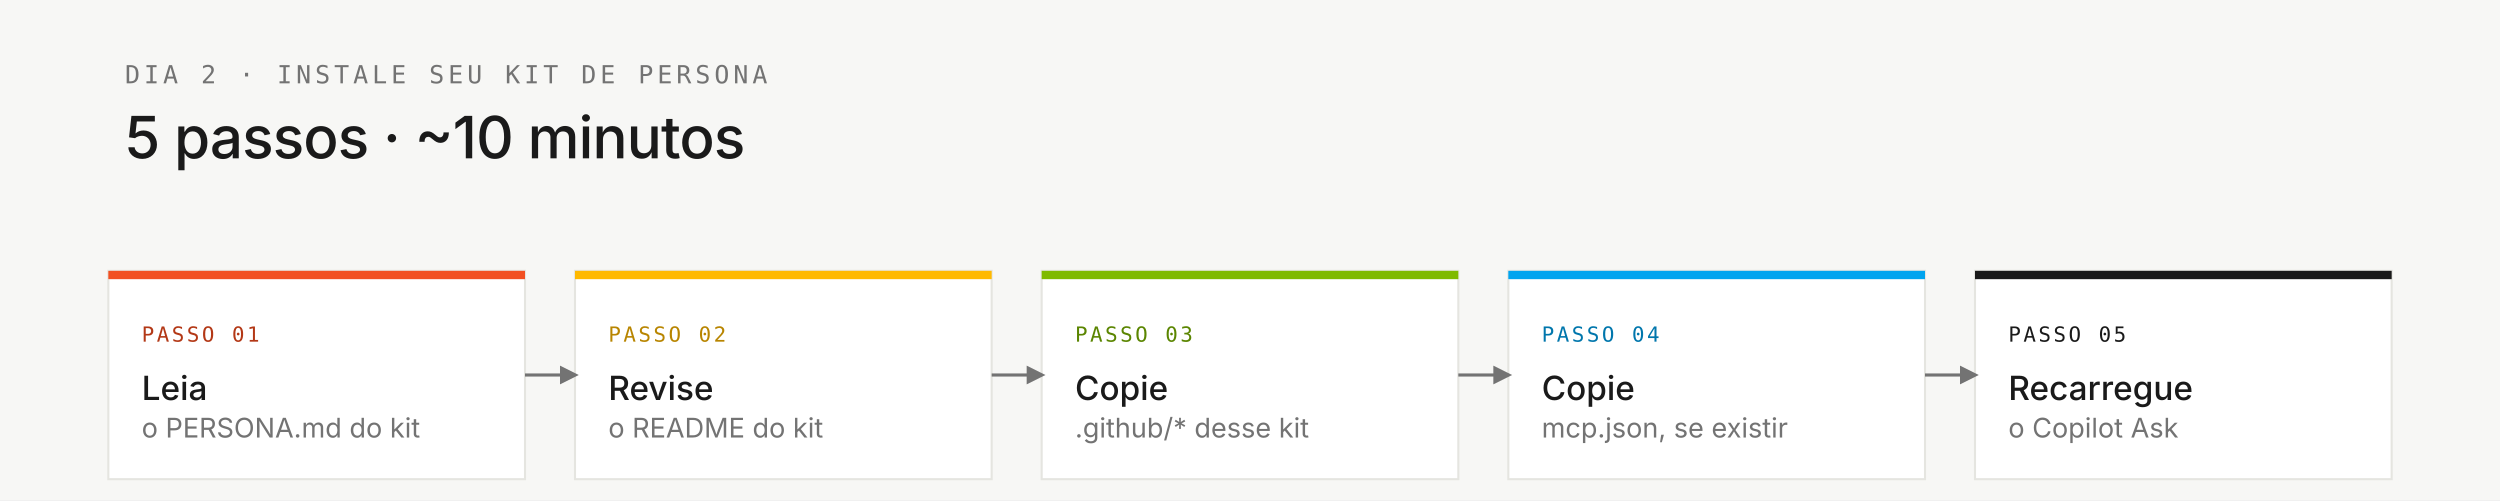
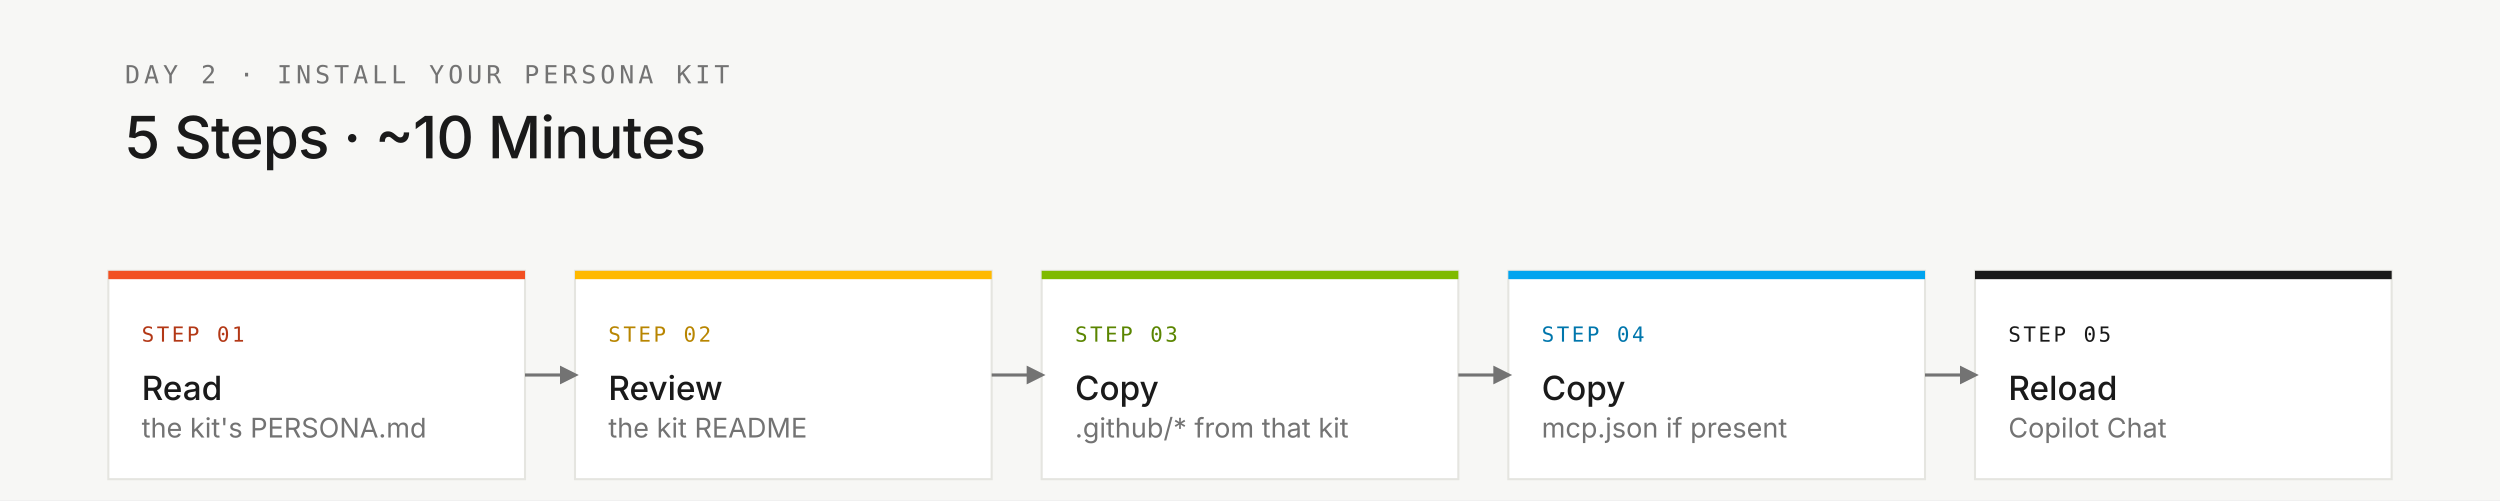
<svg xmlns="http://www.w3.org/2000/svg" viewBox="0 0 1200 240" font-family="Inter, system-ui, sans-serif">
  <rect width="1200" height="240" fill="#F7F7F5" />
-   <text x="60" y="40" fill="#737373" font-family="JetBrains Mono, monospace" font-size="12" font-weight="500" letter-spacing="1.9">DIA 2 · INSTALE SEU KIT DE PERSONA</text>
-   <text x="60" y="76" fill="#1A1A1A" font-size="28" font-weight="500" letter-spacing="-0.4">5 passos · ~10 minutos</text>
+   <text x="60" y="40" fill="#737373" font-family="JetBrains Mono, monospace" font-size="12" font-weight="500" letter-spacing="1.9">DAY 2 · INSTALL YOUR PERSONA KIT</text>
+   <text x="60" y="76" fill="#1A1A1A" font-size="28" font-weight="500" letter-spacing="-0.4">5 Steps · ~10 Minutes</text>
  <g transform="translate(52, 130)">
    <rect width="200" height="100" fill="#FFFFFF" stroke="#E5E5E0" stroke-width="1" />
    <rect x="0" y="0" width="200" height="4" fill="#F25022" />
-     <text x="16" y="34" fill="#B33816" font-family="JetBrains Mono, monospace" font-size="10" font-weight="500" letter-spacing="1.2">PASSO 01</text>
-     <text x="16" y="62" fill="#1A1A1A" font-size="16" font-weight="500">Leia</text>
-     <text x="16" y="80" fill="#737373" font-size="13">o PERSONA.md do kit</text>
+     <text x="16" y="34" fill="#B33816" font-family="JetBrains Mono, monospace" font-size="10" font-weight="500" letter-spacing="1.2">STEP 01</text>
+     <text x="16" y="62" fill="#1A1A1A" font-size="16" font-weight="500">Read</text>
+     <text x="16" y="80" fill="#737373" font-size="13">the kit's PERSONA.md</text>
  </g>
  <g transform="translate(276, 130)">
    <rect width="200" height="100" fill="#FFFFFF" stroke="#E5E5E0" stroke-width="1" />
    <rect x="0" y="0" width="200" height="4" fill="#FFB900" />
-     <text x="16" y="34" fill="#B88500" font-family="JetBrains Mono, monospace" font-size="10" font-weight="500" letter-spacing="1.2">PASSO 02</text>
-     <text x="16" y="62" fill="#1A1A1A" font-size="16" font-weight="500">Revise</text>
-     <text x="16" y="80" fill="#737373" font-size="13">o README do kit</text>
+     <text x="16" y="34" fill="#B88500" font-family="JetBrains Mono, monospace" font-size="10" font-weight="500" letter-spacing="1.2">STEP 02</text>
+     <text x="16" y="62" fill="#1A1A1A" font-size="16" font-weight="500">Review</text>
+     <text x="16" y="80" fill="#737373" font-size="13">the kit README</text>
  </g>
  <g transform="translate(500, 130)">
    <rect width="200" height="100" fill="#FFFFFF" stroke="#E5E5E0" stroke-width="1" />
    <rect x="0" y="0" width="200" height="4" fill="#7FBA00" />
-     <text x="16" y="34" fill="#5A8500" font-family="JetBrains Mono, monospace" font-size="10" font-weight="500" letter-spacing="1.2">PASSO 03</text>
-     <text x="16" y="62" fill="#1A1A1A" font-size="16" font-weight="500">Copie</text>
-     <text x="16" y="80" fill="#737373" font-size="13">.github/* desse kit</text>
+     <text x="16" y="34" fill="#5A8500" font-family="JetBrains Mono, monospace" font-size="10" font-weight="500" letter-spacing="1.2">STEP 03</text>
+     <text x="16" y="62" fill="#1A1A1A" font-size="16" font-weight="500">Copy</text>
+     <text x="16" y="80" fill="#737373" font-size="13">.github/* from that kit</text>
  </g>
  <g transform="translate(724, 130)">
    <rect width="200" height="100" fill="#FFFFFF" stroke="#E5E5E0" stroke-width="1" />
    <rect x="0" y="0" width="200" height="4" fill="#00A4EF" />
-     <text x="16" y="34" fill="#0076AC" font-family="JetBrains Mono, monospace" font-size="10" font-weight="500" letter-spacing="1.2">PASSO 04</text>
-     <text x="16" y="62" fill="#1A1A1A" font-size="16" font-weight="500">Copie</text>
-     <text x="16" y="80" fill="#737373" font-size="13">mcp.json, se existir</text>
+     <text x="16" y="34" fill="#0076AC" font-family="JetBrains Mono, monospace" font-size="10" font-weight="500" letter-spacing="1.2">STEP 04</text>
+     <text x="16" y="62" fill="#1A1A1A" font-size="16" font-weight="500">Copy</text>
+     <text x="16" y="80" fill="#737373" font-size="13">mcp.json if present</text>
  </g>
  <g transform="translate(948, 130)">
    <rect width="200" height="100" fill="#FFFFFF" stroke="#E5E5E0" stroke-width="1" />
    <rect x="0" y="0" width="200" height="4" fill="#1A1A1A" />
-     <text x="16" y="34" fill="#1A1A1A" font-family="JetBrains Mono, monospace" font-size="10" font-weight="500" letter-spacing="1.2">PASSO 05</text>
-     <text x="16" y="62" fill="#1A1A1A" font-size="16" font-weight="500">Recarregue</text>
-     <text x="16" y="80" fill="#737373" font-size="13">o Copilot Ask</text>
+     <text x="16" y="34" fill="#1A1A1A" font-family="JetBrains Mono, monospace" font-size="10" font-weight="500" letter-spacing="1.2">STEP 05</text>
+     <text x="16" y="62" fill="#1A1A1A" font-size="16" font-weight="500">Reload</text>
+     <text x="16" y="80" fill="#737373" font-size="13">Copilot Chat</text>
  </g>
  <g fill="none" stroke="#737373" stroke-width="1.5">
    <line x1="252" y1="180" x2="276" y2="180" marker-end="url(#a)" />
    <line x1="476" y1="180" x2="500" y2="180" marker-end="url(#a)" />
    <line x1="700" y1="180" x2="724" y2="180" marker-end="url(#a)" />
    <line x1="924" y1="180" x2="948" y2="180" marker-end="url(#a)" />
  </g>
  <defs>
    <marker id="a" viewBox="0 0 10 10" refX="8" refY="5" markerWidth="6" markerHeight="6" orient="auto">
      <path d="M0,0 L10,5 L0,10 z" fill="#737373" />
    </marker>
  </defs>
</svg>
